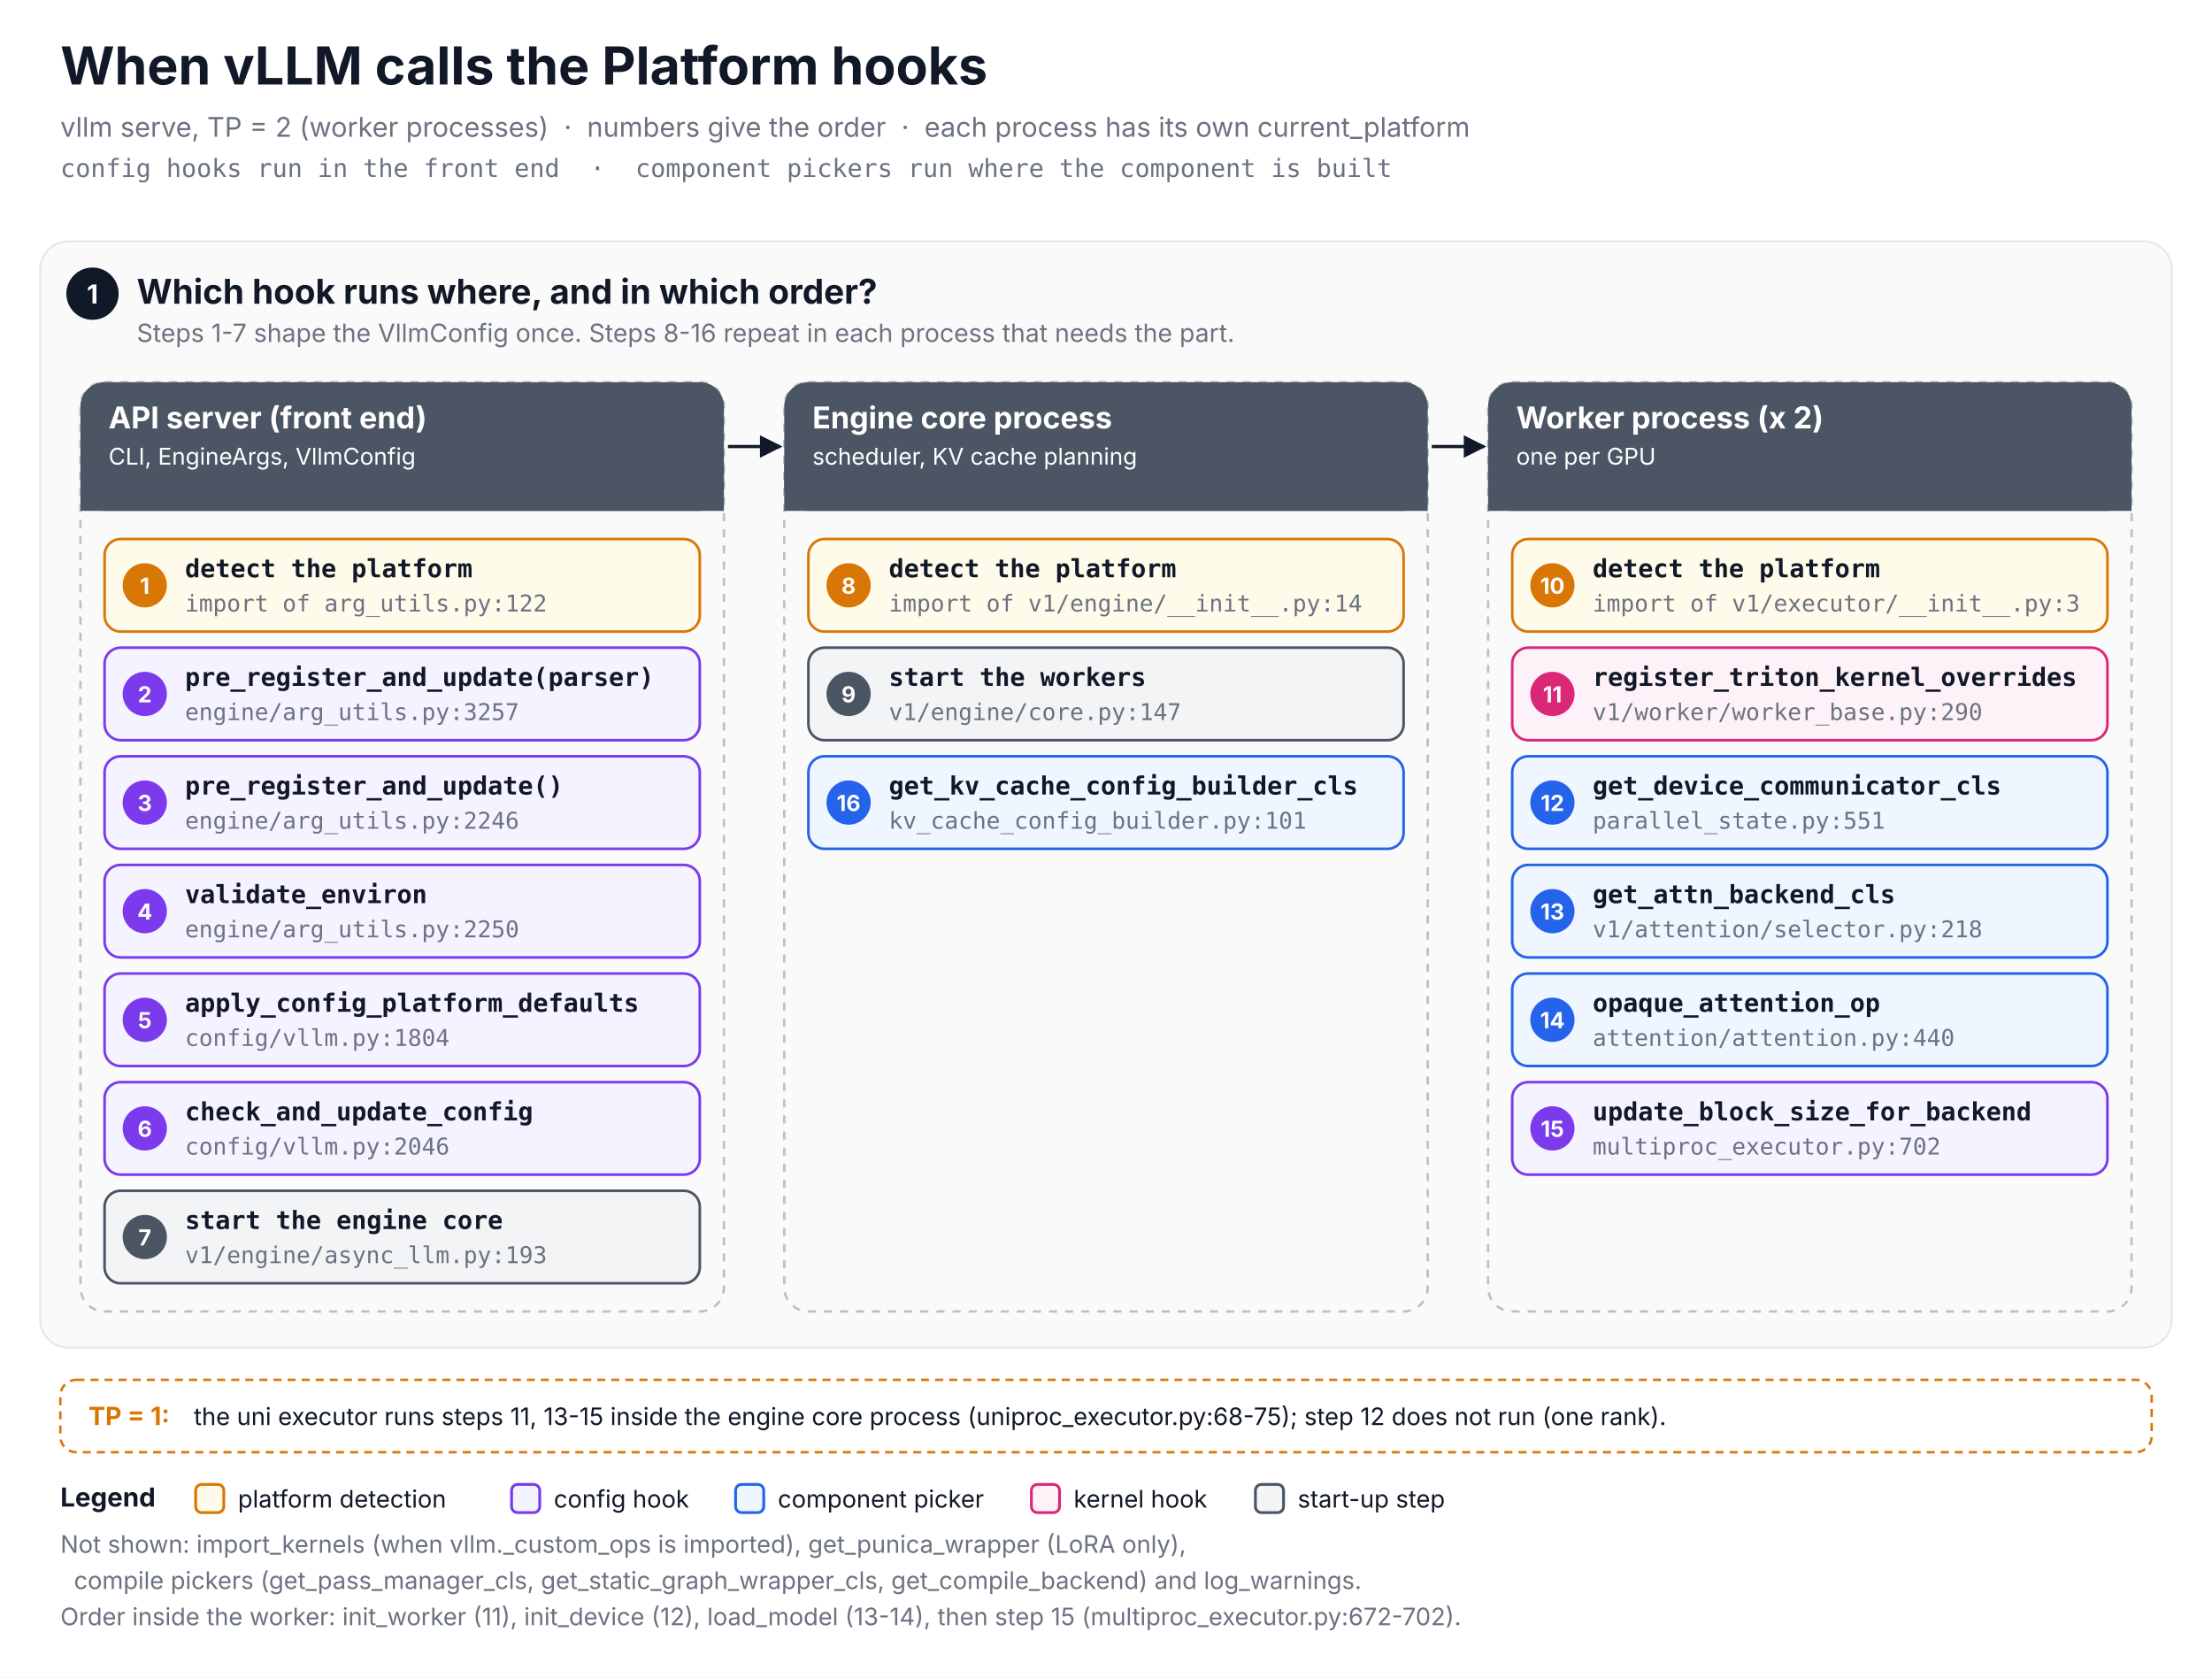
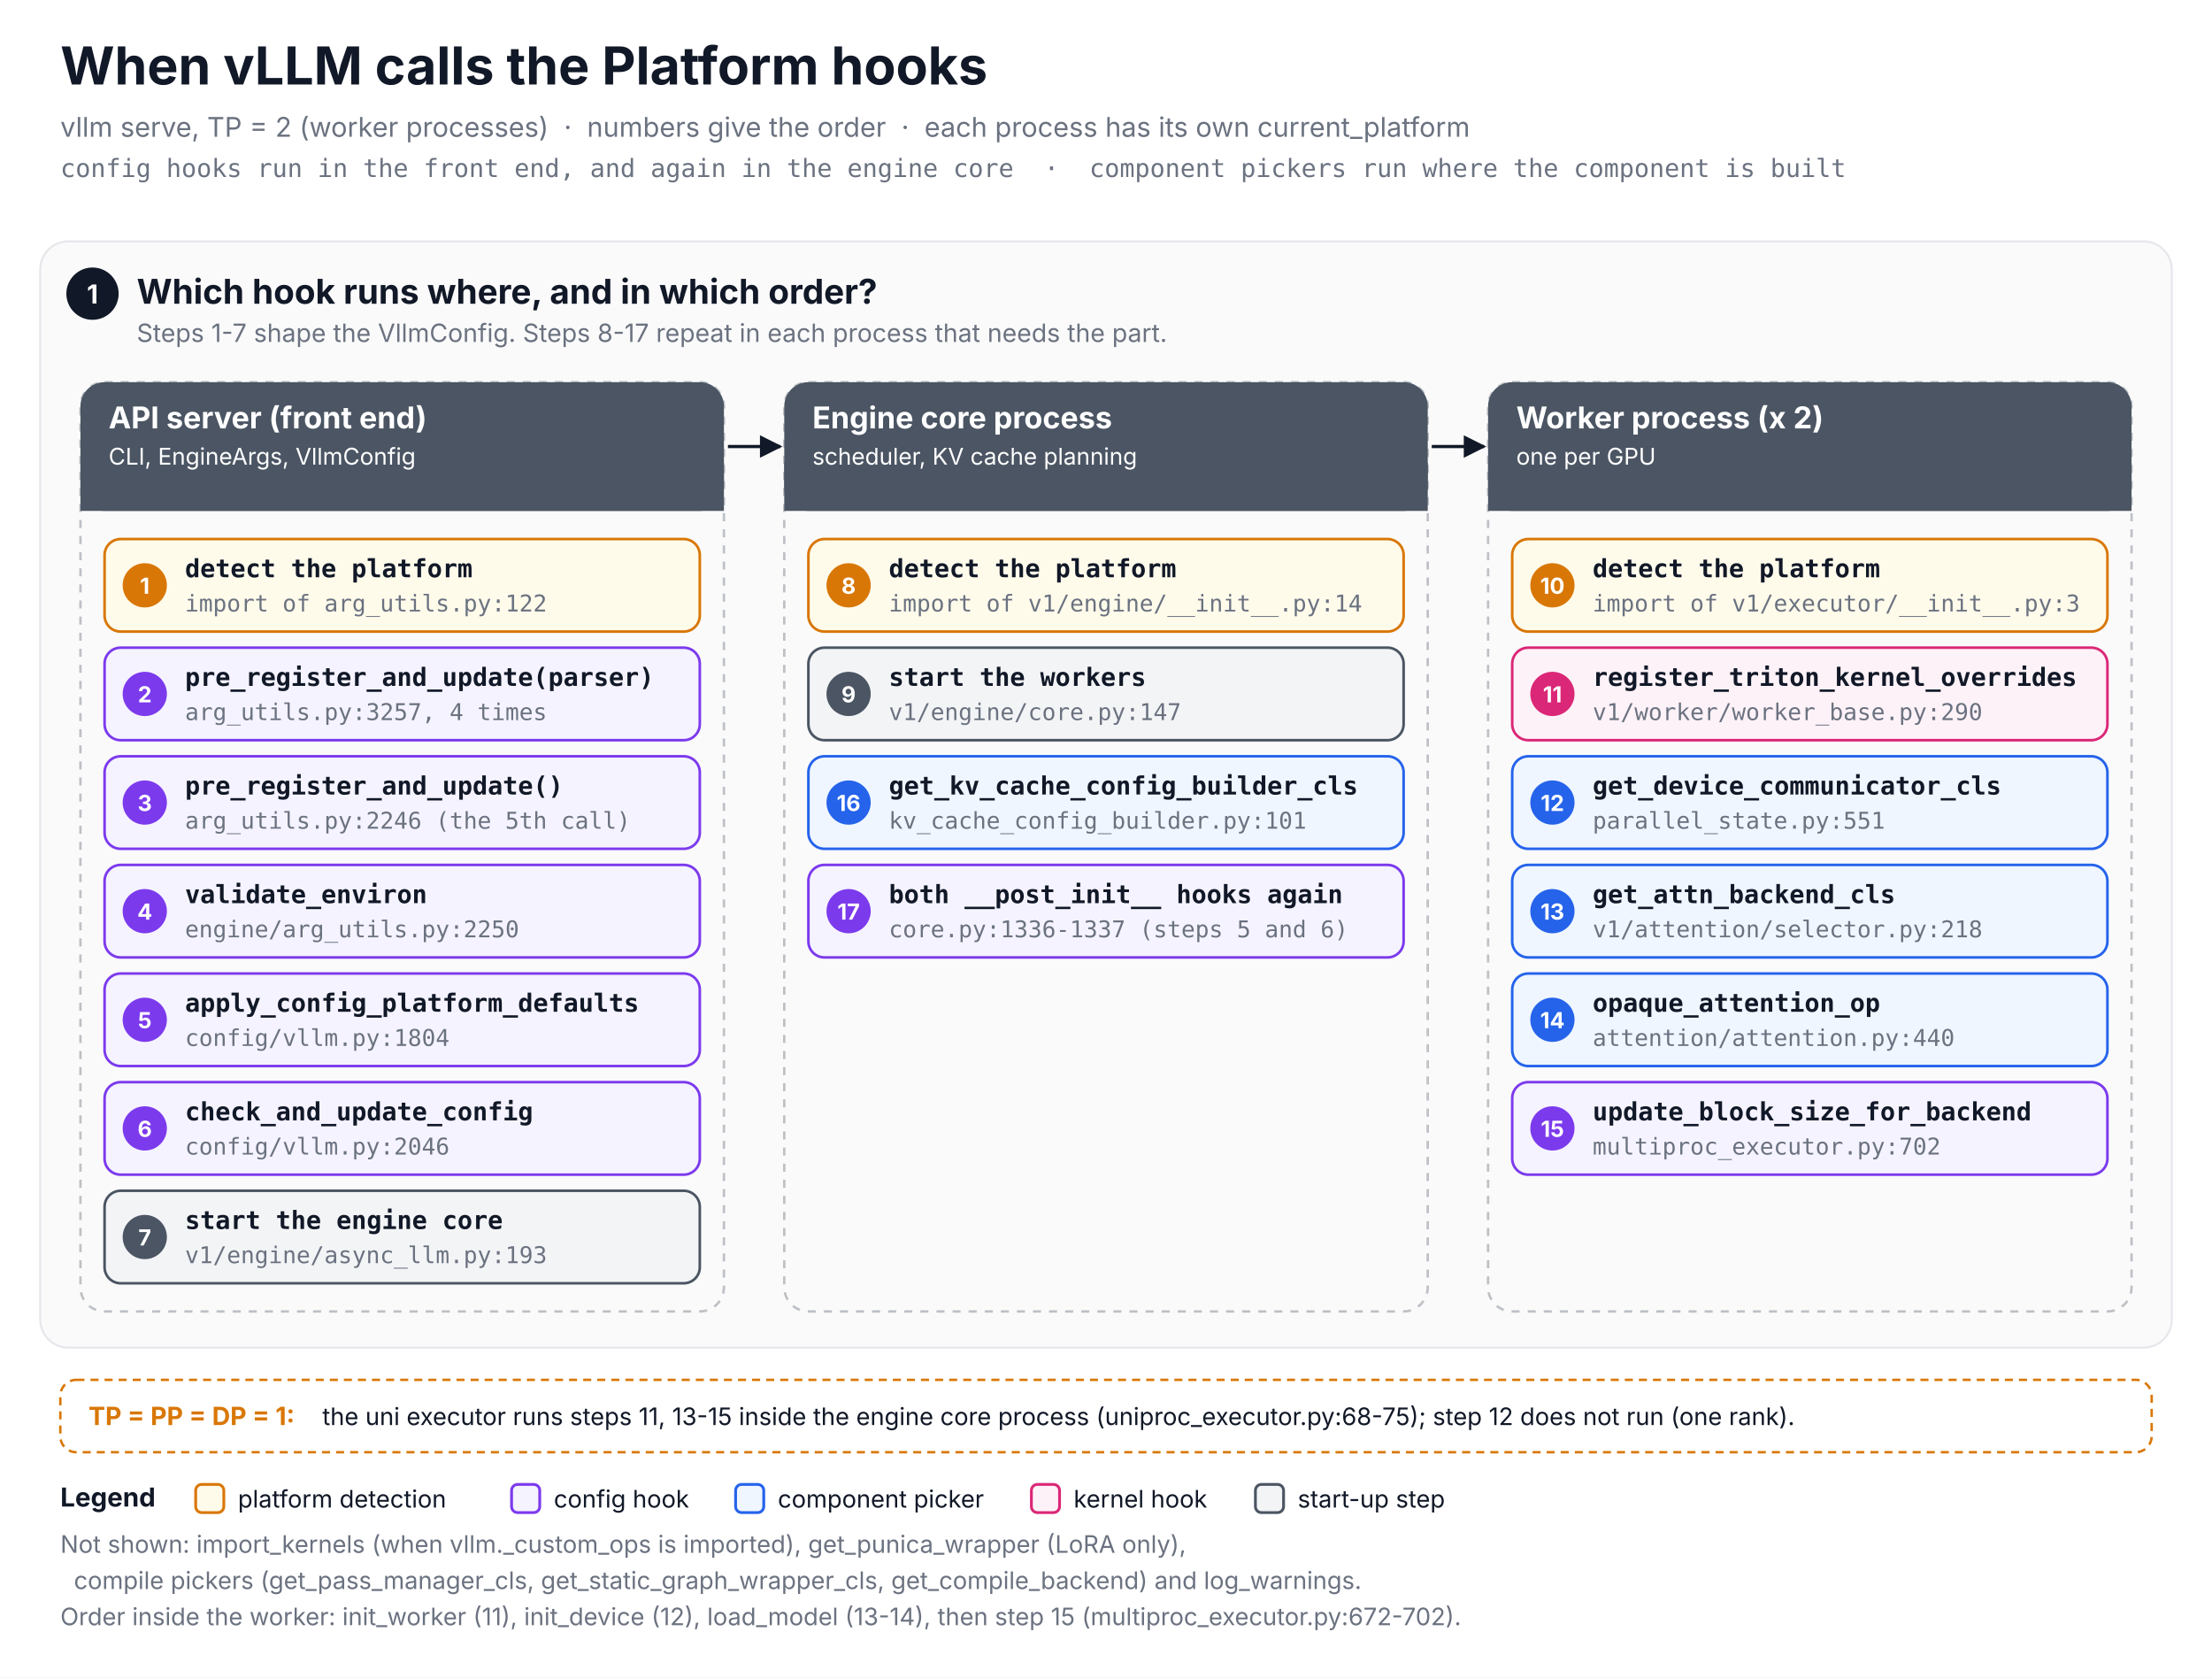
<svg xmlns="http://www.w3.org/2000/svg" width="1100" height="834" viewBox="0 0 1100 834">
  <defs>
    <marker id="m0" viewBox="0 0 10 10" refX="9" refY="5" markerWidth="7" markerHeight="7" orient="auto-start-reverse">
      <path d="M0,0 L10,5 L0,10 z" fill="#111827" />
    </marker>
  </defs>
  <rect width="1100" height="834" fill="#ffffff" />
  <text x="30.0" y="42.0" font-family="Inter,Segoe UI,Helvetica,Arial,sans-serif" font-size="26" fill="#111827" font-weight="bold" text-anchor="start" xml:space="preserve" style="white-space:pre">When vLLM calls the Platform hooks</text>
  <text x="30.0" y="68.0" font-family="Inter,Segoe UI,Helvetica,Arial,sans-serif" font-size="13.5" fill="#6b7280" font-weight="normal" text-anchor="start" xml:space="preserve" style="white-space:pre">vllm serve, TP = 2 (worker processes)  ·  numbers give the order  ·  each process has its own current_platform</text>
-   <text x="30.0" y="88.0" font-family="ui-monospace,SFMono-Regular,Menlo,Consolas,monospace" font-size="12.5" fill="#6b7280" font-weight="normal" text-anchor="start" xml:space="preserve" style="white-space:pre">config hooks run in the front end  ·  component pickers run where the component is built</text>
+   <text x="30.0" y="88.0" font-family="ui-monospace,SFMono-Regular,Menlo,Consolas,monospace" font-size="12.5" fill="#6b7280" font-weight="normal" text-anchor="start" xml:space="preserve" style="white-space:pre">config hooks run in the front end, and again in the engine core  ·  component pickers run where the component is built</text>
  <rect x="20.0" y="120.0" width="1060.0" height="550.0" rx="14" fill="#fafafa" fill-opacity="1.0" stroke="#e5e7eb" stroke-width="1" />
  <circle cx="46.0" cy="146.0" r="13" fill="#111827" />
  <text x="46.0" y="150.9" font-family="Inter,Segoe UI,Helvetica,Arial,sans-serif" font-size="13" fill="#fff" font-weight="bold" text-anchor="middle" xml:space="preserve" style="white-space:pre">1</text>
  <text x="68.0" y="151.0" font-family="Inter,Segoe UI,Helvetica,Arial,sans-serif" font-size="17" fill="#111827" font-weight="bold" text-anchor="start" xml:space="preserve" style="white-space:pre">Which hook runs where, and in which order?</text>
-   <text x="68.0" y="170.0" font-family="Inter,Segoe UI,Helvetica,Arial,sans-serif" font-size="12.5" fill="#6b7280" font-weight="normal" text-anchor="start" xml:space="preserve" style="white-space:pre">Steps 1-7 shape the VllmConfig once. Steps 8-16 repeat in each process that needs the part.</text>
+   <text x="68.0" y="170.0" font-family="Inter,Segoe UI,Helvetica,Arial,sans-serif" font-size="12.5" fill="#6b7280" font-weight="normal" text-anchor="start" xml:space="preserve" style="white-space:pre">Steps 1-7 shape the VllmConfig. Steps 8-17 repeat in each process that needs the part.</text>
  <rect x="40.0" y="190.0" width="320.0" height="462.0" rx="12" fill="#fafafa" fill-opacity="1.0" stroke="#4b5563" stroke-width="1.2" stroke-opacity="0.35" stroke-dasharray="4 4" />
  <rect x="40.0" y="190.0" width="320.0" height="64.0" rx="12" fill="#4b5563" fill-opacity="1.0" stroke="none" />
  <rect x="40.0" y="230.0" width="320.0" height="24.0" rx="0" fill="#4b5563" fill-opacity="1.0" stroke="none" />
  <text x="54.0" y="213.0" font-family="Inter,Segoe UI,Helvetica,Arial,sans-serif" font-size="15" fill="#fff" font-weight="bold" text-anchor="start" xml:space="preserve" style="white-space:pre">API server (front end)</text>
  <text x="54.0" y="231.0" font-family="Inter,Segoe UI,Helvetica,Arial,sans-serif" font-size="11.5" fill="#fff" font-weight="normal" text-anchor="start" xml:space="preserve" style="white-space:pre">CLI, EngineArgs, VllmConfig</text>
  <rect x="52.0" y="268.0" width="296.0" height="46.0" rx="8" fill="#fffbeb" fill-opacity="1.0" stroke="#d97706" stroke-width="1.3" />
  <circle cx="72.0" cy="291.0" r="11" fill="#d97706" />
  <text x="72.0" y="295.2" font-family="Inter,Segoe UI,Helvetica,Arial,sans-serif" font-size="11" fill="#fff" font-weight="bold" text-anchor="middle" xml:space="preserve" style="white-space:pre">1</text>
  <text x="92.0" y="287.0" font-family="ui-monospace,SFMono-Regular,Menlo,Consolas,monospace" font-size="12.5" fill="#111827" font-weight="bold" text-anchor="start" xml:space="preserve" style="white-space:pre">detect the platform</text>
  <text x="92.0" y="304.0" font-family="ui-monospace,SFMono-Regular,Menlo,Consolas,monospace" font-size="11.5" fill="#6b7280" font-weight="normal" text-anchor="start" xml:space="preserve" style="white-space:pre">import of arg_utils.py:122</text>
  <rect x="52.0" y="322.0" width="296.0" height="46.0" rx="8" fill="#f5f3ff" fill-opacity="1.0" stroke="#7c3aed" stroke-width="1.3" />
  <circle cx="72.0" cy="345.0" r="11" fill="#7c3aed" />
  <text x="72.0" y="349.2" font-family="Inter,Segoe UI,Helvetica,Arial,sans-serif" font-size="11" fill="#fff" font-weight="bold" text-anchor="middle" xml:space="preserve" style="white-space:pre">2</text>
  <text x="92.0" y="341.0" font-family="ui-monospace,SFMono-Regular,Menlo,Consolas,monospace" font-size="12.5" fill="#111827" font-weight="bold" text-anchor="start" xml:space="preserve" style="white-space:pre">pre_register_and_update(parser)</text>
-   <text x="92.0" y="358.0" font-family="ui-monospace,SFMono-Regular,Menlo,Consolas,monospace" font-size="11.5" fill="#6b7280" font-weight="normal" text-anchor="start" xml:space="preserve" style="white-space:pre">engine/arg_utils.py:3257</text>
+   <text x="92.0" y="358.0" font-family="ui-monospace,SFMono-Regular,Menlo,Consolas,monospace" font-size="11.5" fill="#6b7280" font-weight="normal" text-anchor="start" xml:space="preserve" style="white-space:pre">arg_utils.py:3257, 4 times</text>
  <rect x="52.0" y="376.0" width="296.0" height="46.0" rx="8" fill="#f5f3ff" fill-opacity="1.0" stroke="#7c3aed" stroke-width="1.3" />
  <circle cx="72.0" cy="399.0" r="11" fill="#7c3aed" />
  <text x="72.0" y="403.2" font-family="Inter,Segoe UI,Helvetica,Arial,sans-serif" font-size="11" fill="#fff" font-weight="bold" text-anchor="middle" xml:space="preserve" style="white-space:pre">3</text>
  <text x="92.0" y="395.0" font-family="ui-monospace,SFMono-Regular,Menlo,Consolas,monospace" font-size="12.5" fill="#111827" font-weight="bold" text-anchor="start" xml:space="preserve" style="white-space:pre">pre_register_and_update()</text>
-   <text x="92.0" y="412.0" font-family="ui-monospace,SFMono-Regular,Menlo,Consolas,monospace" font-size="11.5" fill="#6b7280" font-weight="normal" text-anchor="start" xml:space="preserve" style="white-space:pre">engine/arg_utils.py:2246</text>
+   <text x="92.0" y="412.0" font-family="ui-monospace,SFMono-Regular,Menlo,Consolas,monospace" font-size="11.5" fill="#6b7280" font-weight="normal" text-anchor="start" xml:space="preserve" style="white-space:pre">arg_utils.py:2246 (the 5th call)</text>
  <rect x="52.0" y="430.0" width="296.0" height="46.0" rx="8" fill="#f5f3ff" fill-opacity="1.0" stroke="#7c3aed" stroke-width="1.3" />
  <circle cx="72.0" cy="453.0" r="11" fill="#7c3aed" />
  <text x="72.0" y="457.2" font-family="Inter,Segoe UI,Helvetica,Arial,sans-serif" font-size="11" fill="#fff" font-weight="bold" text-anchor="middle" xml:space="preserve" style="white-space:pre">4</text>
  <text x="92.0" y="449.0" font-family="ui-monospace,SFMono-Regular,Menlo,Consolas,monospace" font-size="12.5" fill="#111827" font-weight="bold" text-anchor="start" xml:space="preserve" style="white-space:pre">validate_environ</text>
  <text x="92.0" y="466.0" font-family="ui-monospace,SFMono-Regular,Menlo,Consolas,monospace" font-size="11.5" fill="#6b7280" font-weight="normal" text-anchor="start" xml:space="preserve" style="white-space:pre">engine/arg_utils.py:2250</text>
  <rect x="52.0" y="484.0" width="296.0" height="46.0" rx="8" fill="#f5f3ff" fill-opacity="1.0" stroke="#7c3aed" stroke-width="1.3" />
  <circle cx="72.0" cy="507.0" r="11" fill="#7c3aed" />
  <text x="72.0" y="511.2" font-family="Inter,Segoe UI,Helvetica,Arial,sans-serif" font-size="11" fill="#fff" font-weight="bold" text-anchor="middle" xml:space="preserve" style="white-space:pre">5</text>
  <text x="92.0" y="503.0" font-family="ui-monospace,SFMono-Regular,Menlo,Consolas,monospace" font-size="12.5" fill="#111827" font-weight="bold" text-anchor="start" xml:space="preserve" style="white-space:pre">apply_config_platform_defaults</text>
  <text x="92.0" y="520.0" font-family="ui-monospace,SFMono-Regular,Menlo,Consolas,monospace" font-size="11.5" fill="#6b7280" font-weight="normal" text-anchor="start" xml:space="preserve" style="white-space:pre">config/vllm.py:1804</text>
  <rect x="52.0" y="538.0" width="296.0" height="46.0" rx="8" fill="#f5f3ff" fill-opacity="1.0" stroke="#7c3aed" stroke-width="1.3" />
  <circle cx="72.0" cy="561.0" r="11" fill="#7c3aed" />
  <text x="72.0" y="565.2" font-family="Inter,Segoe UI,Helvetica,Arial,sans-serif" font-size="11" fill="#fff" font-weight="bold" text-anchor="middle" xml:space="preserve" style="white-space:pre">6</text>
  <text x="92.0" y="557.0" font-family="ui-monospace,SFMono-Regular,Menlo,Consolas,monospace" font-size="12.5" fill="#111827" font-weight="bold" text-anchor="start" xml:space="preserve" style="white-space:pre">check_and_update_config</text>
  <text x="92.0" y="574.0" font-family="ui-monospace,SFMono-Regular,Menlo,Consolas,monospace" font-size="11.5" fill="#6b7280" font-weight="normal" text-anchor="start" xml:space="preserve" style="white-space:pre">config/vllm.py:2046</text>
  <rect x="52.0" y="592.0" width="296.0" height="46.0" rx="8" fill="#f3f4f6" fill-opacity="1.0" stroke="#4b5563" stroke-width="1.3" />
  <circle cx="72.0" cy="615.0" r="11" fill="#4b5563" />
  <text x="72.0" y="619.2" font-family="Inter,Segoe UI,Helvetica,Arial,sans-serif" font-size="11" fill="#fff" font-weight="bold" text-anchor="middle" xml:space="preserve" style="white-space:pre">7</text>
  <text x="92.0" y="611.0" font-family="ui-monospace,SFMono-Regular,Menlo,Consolas,monospace" font-size="12.5" fill="#111827" font-weight="bold" text-anchor="start" xml:space="preserve" style="white-space:pre">start the engine core</text>
  <text x="92.0" y="628.0" font-family="ui-monospace,SFMono-Regular,Menlo,Consolas,monospace" font-size="11.5" fill="#6b7280" font-weight="normal" text-anchor="start" xml:space="preserve" style="white-space:pre">v1/engine/async_llm.py:193</text>
  <rect x="390.0" y="190.0" width="320.0" height="462.0" rx="12" fill="#fafafa" fill-opacity="1.0" stroke="#4b5563" stroke-width="1.2" stroke-opacity="0.35" stroke-dasharray="4 4" />
  <rect x="390.0" y="190.0" width="320.0" height="64.0" rx="12" fill="#4b5563" fill-opacity="1.0" stroke="none" />
  <rect x="390.0" y="230.0" width="320.0" height="24.0" rx="0" fill="#4b5563" fill-opacity="1.0" stroke="none" />
  <text x="404.0" y="213.0" font-family="Inter,Segoe UI,Helvetica,Arial,sans-serif" font-size="15" fill="#fff" font-weight="bold" text-anchor="start" xml:space="preserve" style="white-space:pre">Engine core process</text>
  <text x="404.0" y="231.0" font-family="Inter,Segoe UI,Helvetica,Arial,sans-serif" font-size="11.5" fill="#fff" font-weight="normal" text-anchor="start" xml:space="preserve" style="white-space:pre">scheduler, KV cache planning</text>
  <rect x="402.0" y="268.0" width="296.0" height="46.0" rx="8" fill="#fffbeb" fill-opacity="1.0" stroke="#d97706" stroke-width="1.3" />
  <circle cx="422.0" cy="291.0" r="11" fill="#d97706" />
  <text x="422.0" y="295.2" font-family="Inter,Segoe UI,Helvetica,Arial,sans-serif" font-size="11" fill="#fff" font-weight="bold" text-anchor="middle" xml:space="preserve" style="white-space:pre">8</text>
  <text x="442.0" y="287.0" font-family="ui-monospace,SFMono-Regular,Menlo,Consolas,monospace" font-size="12.5" fill="#111827" font-weight="bold" text-anchor="start" xml:space="preserve" style="white-space:pre">detect the platform</text>
  <text x="442.0" y="304.0" font-family="ui-monospace,SFMono-Regular,Menlo,Consolas,monospace" font-size="11.5" fill="#6b7280" font-weight="normal" text-anchor="start" xml:space="preserve" style="white-space:pre">import of v1/engine/__init__.py:14</text>
  <rect x="402.0" y="322.0" width="296.0" height="46.0" rx="8" fill="#f3f4f6" fill-opacity="1.0" stroke="#4b5563" stroke-width="1.3" />
  <circle cx="422.0" cy="345.0" r="11" fill="#4b5563" />
  <text x="422.0" y="349.2" font-family="Inter,Segoe UI,Helvetica,Arial,sans-serif" font-size="11" fill="#fff" font-weight="bold" text-anchor="middle" xml:space="preserve" style="white-space:pre">9</text>
  <text x="442.0" y="341.0" font-family="ui-monospace,SFMono-Regular,Menlo,Consolas,monospace" font-size="12.5" fill="#111827" font-weight="bold" text-anchor="start" xml:space="preserve" style="white-space:pre">start the workers</text>
  <text x="442.0" y="358.0" font-family="ui-monospace,SFMono-Regular,Menlo,Consolas,monospace" font-size="11.5" fill="#6b7280" font-weight="normal" text-anchor="start" xml:space="preserve" style="white-space:pre">v1/engine/core.py:147</text>
  <rect x="402.0" y="376.0" width="296.0" height="46.0" rx="8" fill="#eff6ff" fill-opacity="1.0" stroke="#2563eb" stroke-width="1.3" />
  <circle cx="422.0" cy="399.0" r="11" fill="#2563eb" />
  <text x="422.0" y="403.2" font-family="Inter,Segoe UI,Helvetica,Arial,sans-serif" font-size="11" fill="#fff" font-weight="bold" text-anchor="middle" xml:space="preserve" style="white-space:pre">16</text>
  <text x="442.0" y="395.0" font-family="ui-monospace,SFMono-Regular,Menlo,Consolas,monospace" font-size="12.5" fill="#111827" font-weight="bold" text-anchor="start" xml:space="preserve" style="white-space:pre">get_kv_cache_config_builder_cls</text>
  <text x="442.0" y="412.0" font-family="ui-monospace,SFMono-Regular,Menlo,Consolas,monospace" font-size="11.5" fill="#6b7280" font-weight="normal" text-anchor="start" xml:space="preserve" style="white-space:pre">kv_cache_config_builder.py:101</text>
+   <rect x="402.0" y="430.0" width="296.0" height="46.0" rx="8" fill="#f5f3ff" fill-opacity="1.0" stroke="#7c3aed" stroke-width="1.3" />
+   <circle cx="422.0" cy="453.0" r="11" fill="#7c3aed" />
+   <text x="422.0" y="457.2" font-family="Inter,Segoe UI,Helvetica,Arial,sans-serif" font-size="11" fill="#fff" font-weight="bold" text-anchor="middle" xml:space="preserve" style="white-space:pre">17</text>
+   <text x="442.0" y="449.0" font-family="ui-monospace,SFMono-Regular,Menlo,Consolas,monospace" font-size="12.5" fill="#111827" font-weight="bold" text-anchor="start" xml:space="preserve" style="white-space:pre">both __post_init__ hooks again</text>
+   <text x="442.0" y="466.0" font-family="ui-monospace,SFMono-Regular,Menlo,Consolas,monospace" font-size="11.5" fill="#6b7280" font-weight="normal" text-anchor="start" xml:space="preserve" style="white-space:pre">core.py:1336-1337 (steps 5 and 6)</text>
  <rect x="740.0" y="190.0" width="320.0" height="462.0" rx="12" fill="#fafafa" fill-opacity="1.0" stroke="#4b5563" stroke-width="1.2" stroke-opacity="0.35" stroke-dasharray="4 4" />
  <rect x="740.0" y="190.0" width="320.0" height="64.0" rx="12" fill="#4b5563" fill-opacity="1.0" stroke="none" />
  <rect x="740.0" y="230.0" width="320.0" height="24.0" rx="0" fill="#4b5563" fill-opacity="1.0" stroke="none" />
  <text x="754.0" y="213.0" font-family="Inter,Segoe UI,Helvetica,Arial,sans-serif" font-size="15" fill="#fff" font-weight="bold" text-anchor="start" xml:space="preserve" style="white-space:pre">Worker process (x 2)</text>
  <text x="754.0" y="231.0" font-family="Inter,Segoe UI,Helvetica,Arial,sans-serif" font-size="11.5" fill="#fff" font-weight="normal" text-anchor="start" xml:space="preserve" style="white-space:pre">one per GPU</text>
  <rect x="752.0" y="268.0" width="296.0" height="46.0" rx="8" fill="#fffbeb" fill-opacity="1.0" stroke="#d97706" stroke-width="1.3" />
  <circle cx="772.0" cy="291.0" r="11" fill="#d97706" />
  <text x="772.0" y="295.2" font-family="Inter,Segoe UI,Helvetica,Arial,sans-serif" font-size="11" fill="#fff" font-weight="bold" text-anchor="middle" xml:space="preserve" style="white-space:pre">10</text>
  <text x="792.0" y="287.0" font-family="ui-monospace,SFMono-Regular,Menlo,Consolas,monospace" font-size="12.5" fill="#111827" font-weight="bold" text-anchor="start" xml:space="preserve" style="white-space:pre">detect the platform</text>
  <text x="792.0" y="304.0" font-family="ui-monospace,SFMono-Regular,Menlo,Consolas,monospace" font-size="11.5" fill="#6b7280" font-weight="normal" text-anchor="start" xml:space="preserve" style="white-space:pre">import of v1/executor/__init__.py:3</text>
  <rect x="752.0" y="322.0" width="296.0" height="46.0" rx="8" fill="#fdf2f8" fill-opacity="1.0" stroke="#db2777" stroke-width="1.3" />
  <circle cx="772.0" cy="345.0" r="11" fill="#db2777" />
  <text x="772.0" y="349.2" font-family="Inter,Segoe UI,Helvetica,Arial,sans-serif" font-size="11" fill="#fff" font-weight="bold" text-anchor="middle" xml:space="preserve" style="white-space:pre">11</text>
  <text x="792.0" y="341.0" font-family="ui-monospace,SFMono-Regular,Menlo,Consolas,monospace" font-size="12.5" fill="#111827" font-weight="bold" text-anchor="start" xml:space="preserve" style="white-space:pre">register_triton_kernel_overrides</text>
  <text x="792.0" y="358.0" font-family="ui-monospace,SFMono-Regular,Menlo,Consolas,monospace" font-size="11.5" fill="#6b7280" font-weight="normal" text-anchor="start" xml:space="preserve" style="white-space:pre">v1/worker/worker_base.py:290</text>
  <rect x="752.0" y="376.0" width="296.0" height="46.0" rx="8" fill="#eff6ff" fill-opacity="1.0" stroke="#2563eb" stroke-width="1.3" />
  <circle cx="772.0" cy="399.0" r="11" fill="#2563eb" />
  <text x="772.0" y="403.2" font-family="Inter,Segoe UI,Helvetica,Arial,sans-serif" font-size="11" fill="#fff" font-weight="bold" text-anchor="middle" xml:space="preserve" style="white-space:pre">12</text>
  <text x="792.0" y="395.0" font-family="ui-monospace,SFMono-Regular,Menlo,Consolas,monospace" font-size="12.5" fill="#111827" font-weight="bold" text-anchor="start" xml:space="preserve" style="white-space:pre">get_device_communicator_cls</text>
  <text x="792.0" y="412.0" font-family="ui-monospace,SFMono-Regular,Menlo,Consolas,monospace" font-size="11.5" fill="#6b7280" font-weight="normal" text-anchor="start" xml:space="preserve" style="white-space:pre">parallel_state.py:551</text>
  <rect x="752.0" y="430.0" width="296.0" height="46.0" rx="8" fill="#eff6ff" fill-opacity="1.0" stroke="#2563eb" stroke-width="1.3" />
  <circle cx="772.0" cy="453.0" r="11" fill="#2563eb" />
  <text x="772.0" y="457.2" font-family="Inter,Segoe UI,Helvetica,Arial,sans-serif" font-size="11" fill="#fff" font-weight="bold" text-anchor="middle" xml:space="preserve" style="white-space:pre">13</text>
  <text x="792.0" y="449.0" font-family="ui-monospace,SFMono-Regular,Menlo,Consolas,monospace" font-size="12.5" fill="#111827" font-weight="bold" text-anchor="start" xml:space="preserve" style="white-space:pre">get_attn_backend_cls</text>
  <text x="792.0" y="466.0" font-family="ui-monospace,SFMono-Regular,Menlo,Consolas,monospace" font-size="11.5" fill="#6b7280" font-weight="normal" text-anchor="start" xml:space="preserve" style="white-space:pre">v1/attention/selector.py:218</text>
  <rect x="752.0" y="484.0" width="296.0" height="46.0" rx="8" fill="#eff6ff" fill-opacity="1.0" stroke="#2563eb" stroke-width="1.3" />
  <circle cx="772.0" cy="507.0" r="11" fill="#2563eb" />
  <text x="772.0" y="511.2" font-family="Inter,Segoe UI,Helvetica,Arial,sans-serif" font-size="11" fill="#fff" font-weight="bold" text-anchor="middle" xml:space="preserve" style="white-space:pre">14</text>
  <text x="792.0" y="503.0" font-family="ui-monospace,SFMono-Regular,Menlo,Consolas,monospace" font-size="12.5" fill="#111827" font-weight="bold" text-anchor="start" xml:space="preserve" style="white-space:pre">opaque_attention_op</text>
  <text x="792.0" y="520.0" font-family="ui-monospace,SFMono-Regular,Menlo,Consolas,monospace" font-size="11.5" fill="#6b7280" font-weight="normal" text-anchor="start" xml:space="preserve" style="white-space:pre">attention/attention.py:440</text>
  <rect x="752.0" y="538.0" width="296.0" height="46.0" rx="8" fill="#f5f3ff" fill-opacity="1.0" stroke="#7c3aed" stroke-width="1.3" />
  <circle cx="772.0" cy="561.0" r="11" fill="#7c3aed" />
  <text x="772.0" y="565.2" font-family="Inter,Segoe UI,Helvetica,Arial,sans-serif" font-size="11" fill="#fff" font-weight="bold" text-anchor="middle" xml:space="preserve" style="white-space:pre">15</text>
  <text x="792.0" y="557.0" font-family="ui-monospace,SFMono-Regular,Menlo,Consolas,monospace" font-size="12.5" fill="#111827" font-weight="bold" text-anchor="start" xml:space="preserve" style="white-space:pre">update_block_size_for_backend</text>
  <text x="792.0" y="574.0" font-family="ui-monospace,SFMono-Regular,Menlo,Consolas,monospace" font-size="11.5" fill="#6b7280" font-weight="normal" text-anchor="start" xml:space="preserve" style="white-space:pre">multiproc_executor.py:702</text>
  <line x1="362.0" y1="222.0" x2="388.0" y2="222.0" stroke="#111827" stroke-width="1.6" marker-end="url(#m0)" />
  <line x1="712.0" y1="222.0" x2="738.0" y2="222.0" stroke="#111827" stroke-width="1.6" marker-end="url(#m0)" />
  <rect x="30.0" y="686.0" width="1040.0" height="36.0" rx="8" fill="#ffffff" fill-opacity="1.0" stroke="#d97706" stroke-width="1.2" stroke-dasharray="4 3" />
-   <text x="44.0" y="708.5" font-family="Inter,Segoe UI,Helvetica,Arial,sans-serif" font-size="12.5" fill="#d97706" font-weight="bold" text-anchor="start" xml:space="preserve" style="white-space:pre">TP = 1:</text>
-   <text x="96.4" y="708.5" font-family="Inter,Segoe UI,Helvetica,Arial,sans-serif" font-size="12" fill="#111827" font-weight="normal" text-anchor="start" xml:space="preserve" style="white-space:pre">the uni executor runs steps 11, 13-15 inside the engine core process (uniproc_executor.py:68-75); step 12 does not run (one rank).</text>
+   <text x="44.0" y="708.5" font-family="Inter,Segoe UI,Helvetica,Arial,sans-serif" font-size="12.5" fill="#d97706" font-weight="bold" text-anchor="start" xml:space="preserve" style="white-space:pre">TP = PP = DP = 1:</text>
+   <text x="160.3" y="708.5" font-family="Inter,Segoe UI,Helvetica,Arial,sans-serif" font-size="12" fill="#111827" font-weight="normal" text-anchor="start" xml:space="preserve" style="white-space:pre">the uni executor runs steps 11, 13-15 inside the engine core process (uniproc_executor.py:68-75); step 12 does not run (one rank).</text>
  <text x="30.0" y="749.0" font-family="Inter,Segoe UI,Helvetica,Arial,sans-serif" font-size="13" fill="#111827" font-weight="bold" text-anchor="start" xml:space="preserve" style="white-space:pre">Legend</text>
  <rect x="97.3" y="738.0" width="14.0" height="14.0" rx="3" fill="#fffbeb" fill-opacity="1.0" stroke="#d97706" stroke-width="1.4" />
  <text x="118.3" y="749.5" font-family="Inter,Segoe UI,Helvetica,Arial,sans-serif" font-size="12" fill="#111827" font-weight="normal" text-anchor="start" xml:space="preserve" style="white-space:pre">platform detection</text>
  <rect x="254.4" y="738.0" width="14.0" height="14.0" rx="3" fill="#f5f3ff" fill-opacity="1.0" stroke="#7c3aed" stroke-width="1.4" />
  <text x="275.4" y="749.5" font-family="Inter,Segoe UI,Helvetica,Arial,sans-serif" font-size="12" fill="#111827" font-weight="normal" text-anchor="start" xml:space="preserve" style="white-space:pre">config hook</text>
  <rect x="365.8" y="738.0" width="14.0" height="14.0" rx="3" fill="#eff6ff" fill-opacity="1.0" stroke="#2563eb" stroke-width="1.4" />
  <text x="386.8" y="749.5" font-family="Inter,Segoe UI,Helvetica,Arial,sans-serif" font-size="12" fill="#111827" font-weight="normal" text-anchor="start" xml:space="preserve" style="white-space:pre">component picker</text>
  <rect x="512.9" y="738.0" width="14.0" height="14.0" rx="3" fill="#fdf2f8" fill-opacity="1.0" stroke="#db2777" stroke-width="1.4" />
  <text x="533.9" y="749.5" font-family="Inter,Segoe UI,Helvetica,Arial,sans-serif" font-size="12" fill="#111827" font-weight="normal" text-anchor="start" xml:space="preserve" style="white-space:pre">kernel hook</text>
  <rect x="624.3" y="738.0" width="14.0" height="14.0" rx="3" fill="#f3f4f6" fill-opacity="1.0" stroke="#4b5563" stroke-width="1.4" />
  <text x="645.3" y="749.5" font-family="Inter,Segoe UI,Helvetica,Arial,sans-serif" font-size="12" fill="#111827" font-weight="normal" text-anchor="start" xml:space="preserve" style="white-space:pre">start-up step</text>
  <text x="30.0" y="772.0" font-family="Inter,Segoe UI,Helvetica,Arial,sans-serif" font-size="12" fill="#6b7280" font-weight="normal" text-anchor="start" xml:space="preserve" style="white-space:pre">Not shown: import_kernels (when vllm._custom_ops is imported), get_punica_wrapper (LoRA only),</text>
  <text x="30.0" y="790.0" font-family="Inter,Segoe UI,Helvetica,Arial,sans-serif" font-size="12" fill="#6b7280" font-weight="normal" text-anchor="start" xml:space="preserve" style="white-space:pre">  compile pickers (get_pass_manager_cls, get_static_graph_wrapper_cls, get_compile_backend) and log_warnings.</text>
  <text x="30.0" y="808.0" font-family="Inter,Segoe UI,Helvetica,Arial,sans-serif" font-size="12" fill="#6b7280" font-weight="normal" text-anchor="start" xml:space="preserve" style="white-space:pre">Order inside the worker: init_worker (11), init_device (12), load_model (13-14), then step 15 (multiproc_executor.py:672-702).</text>
</svg>
